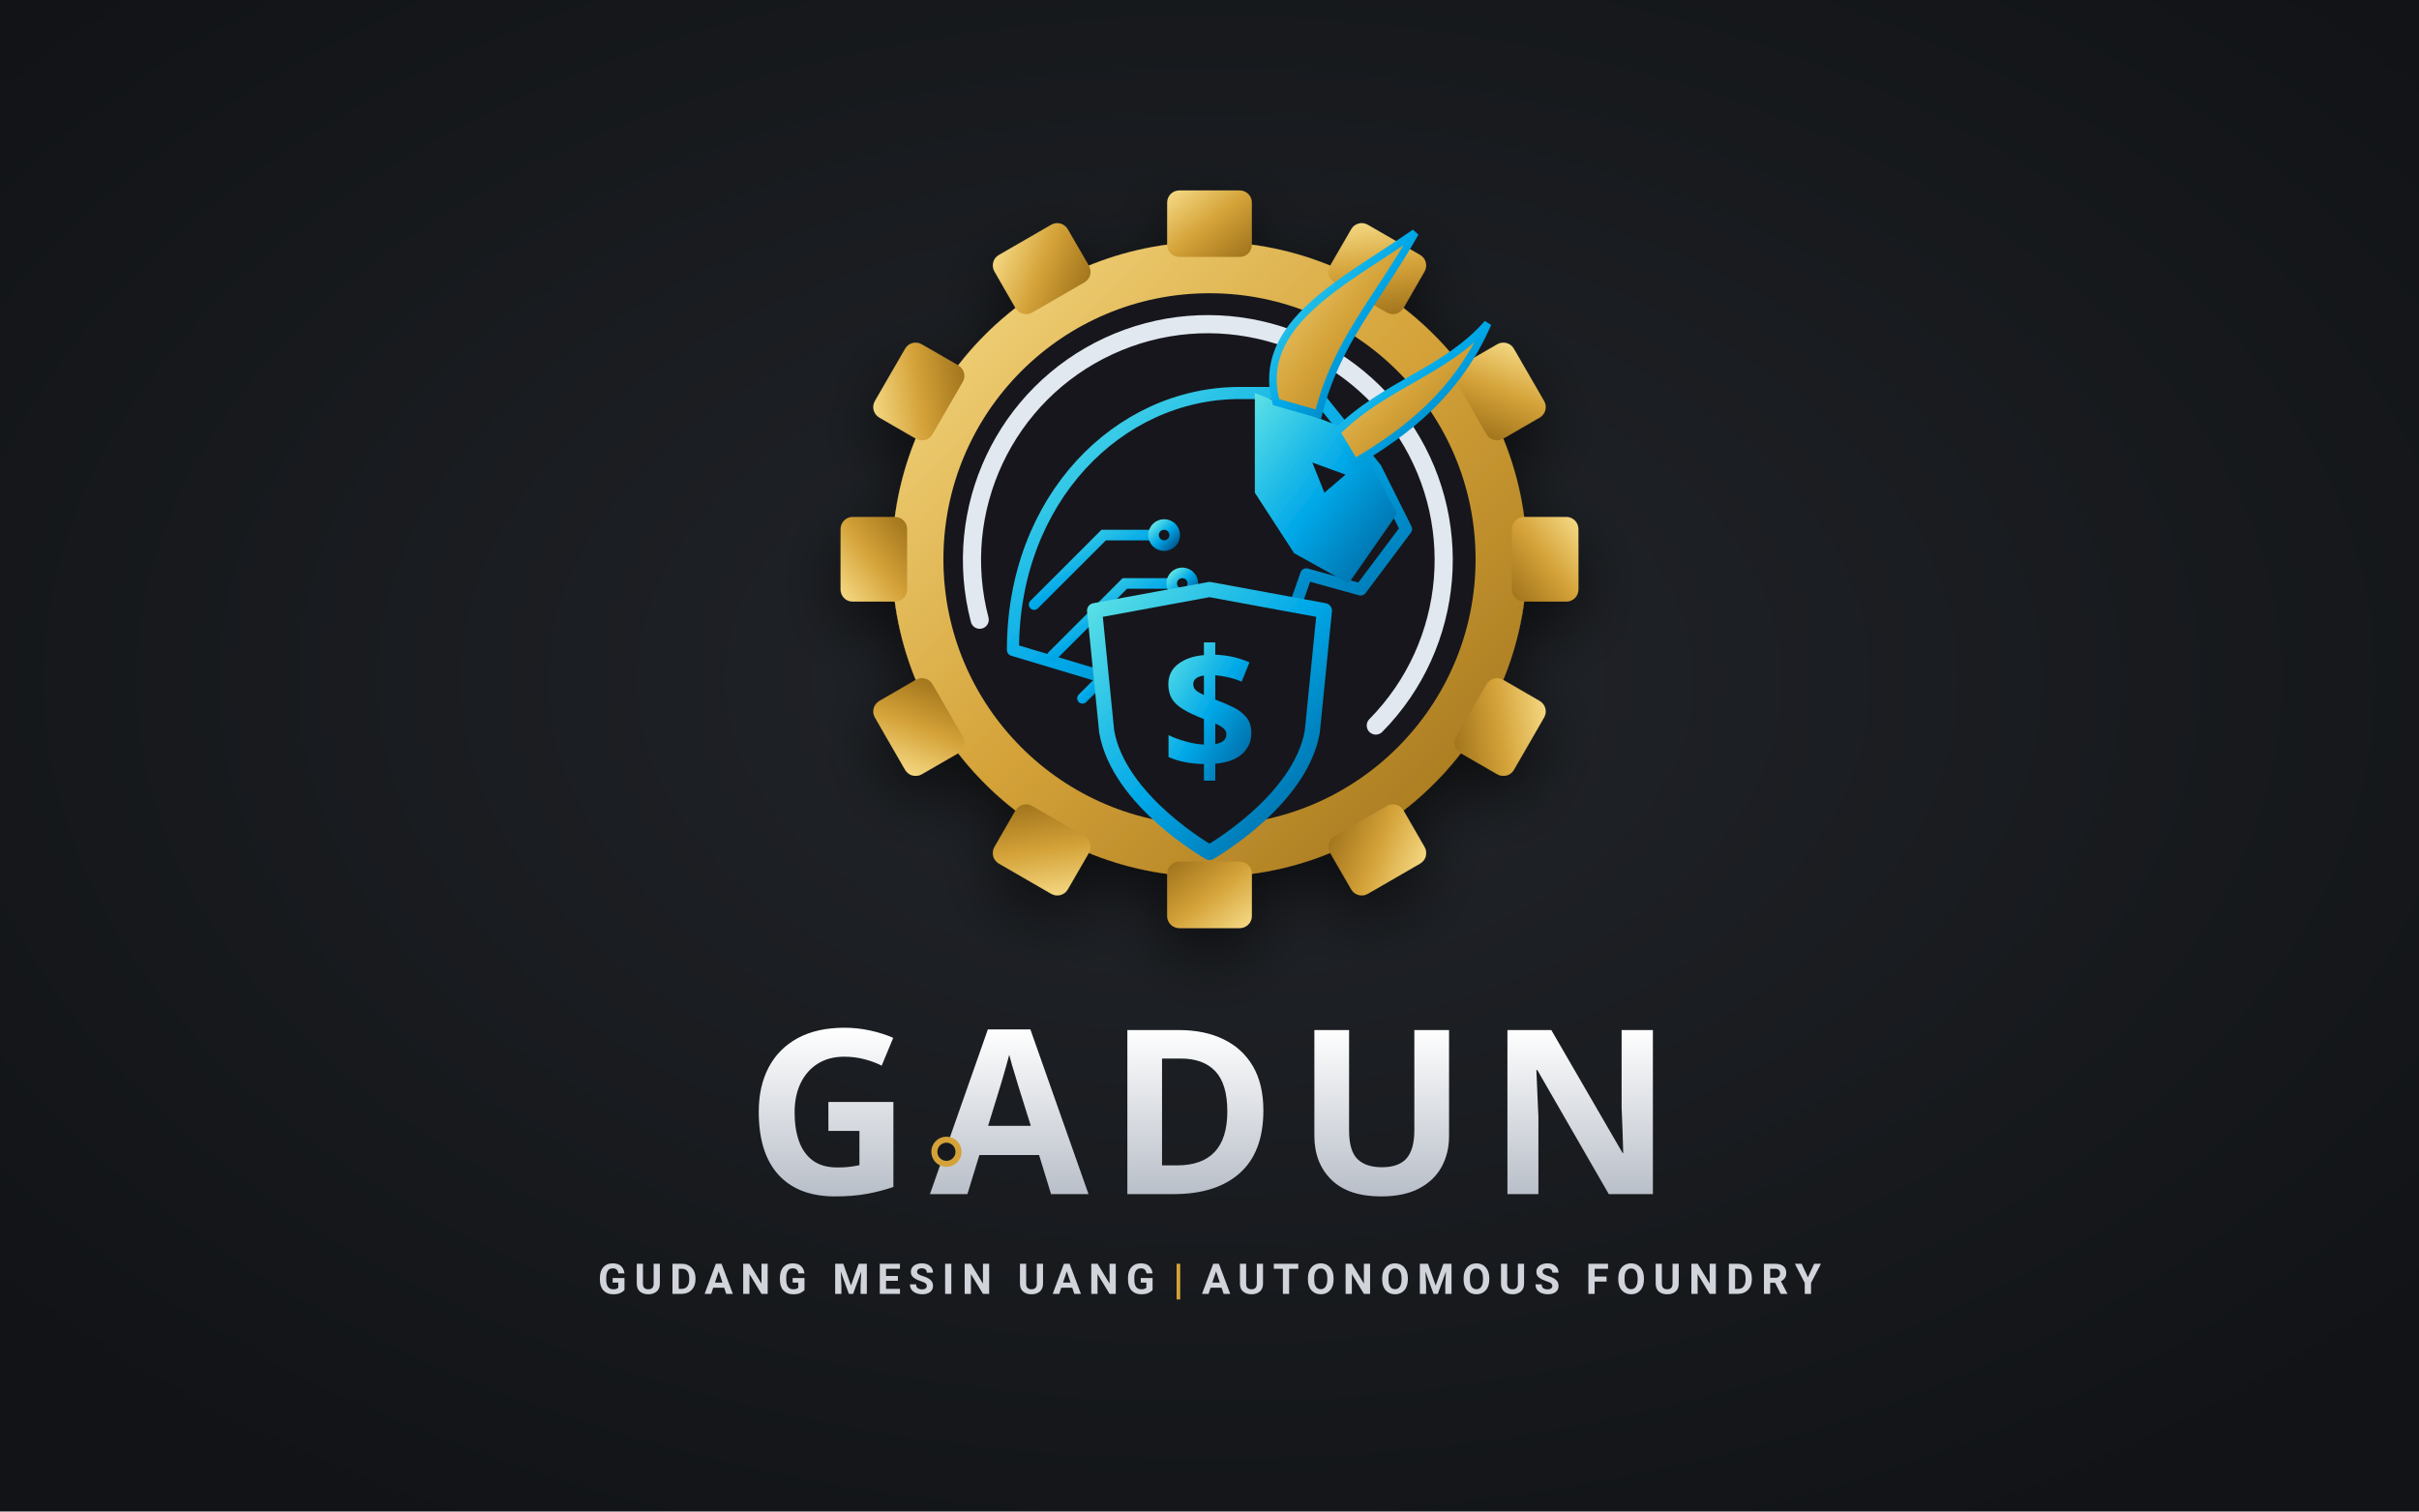
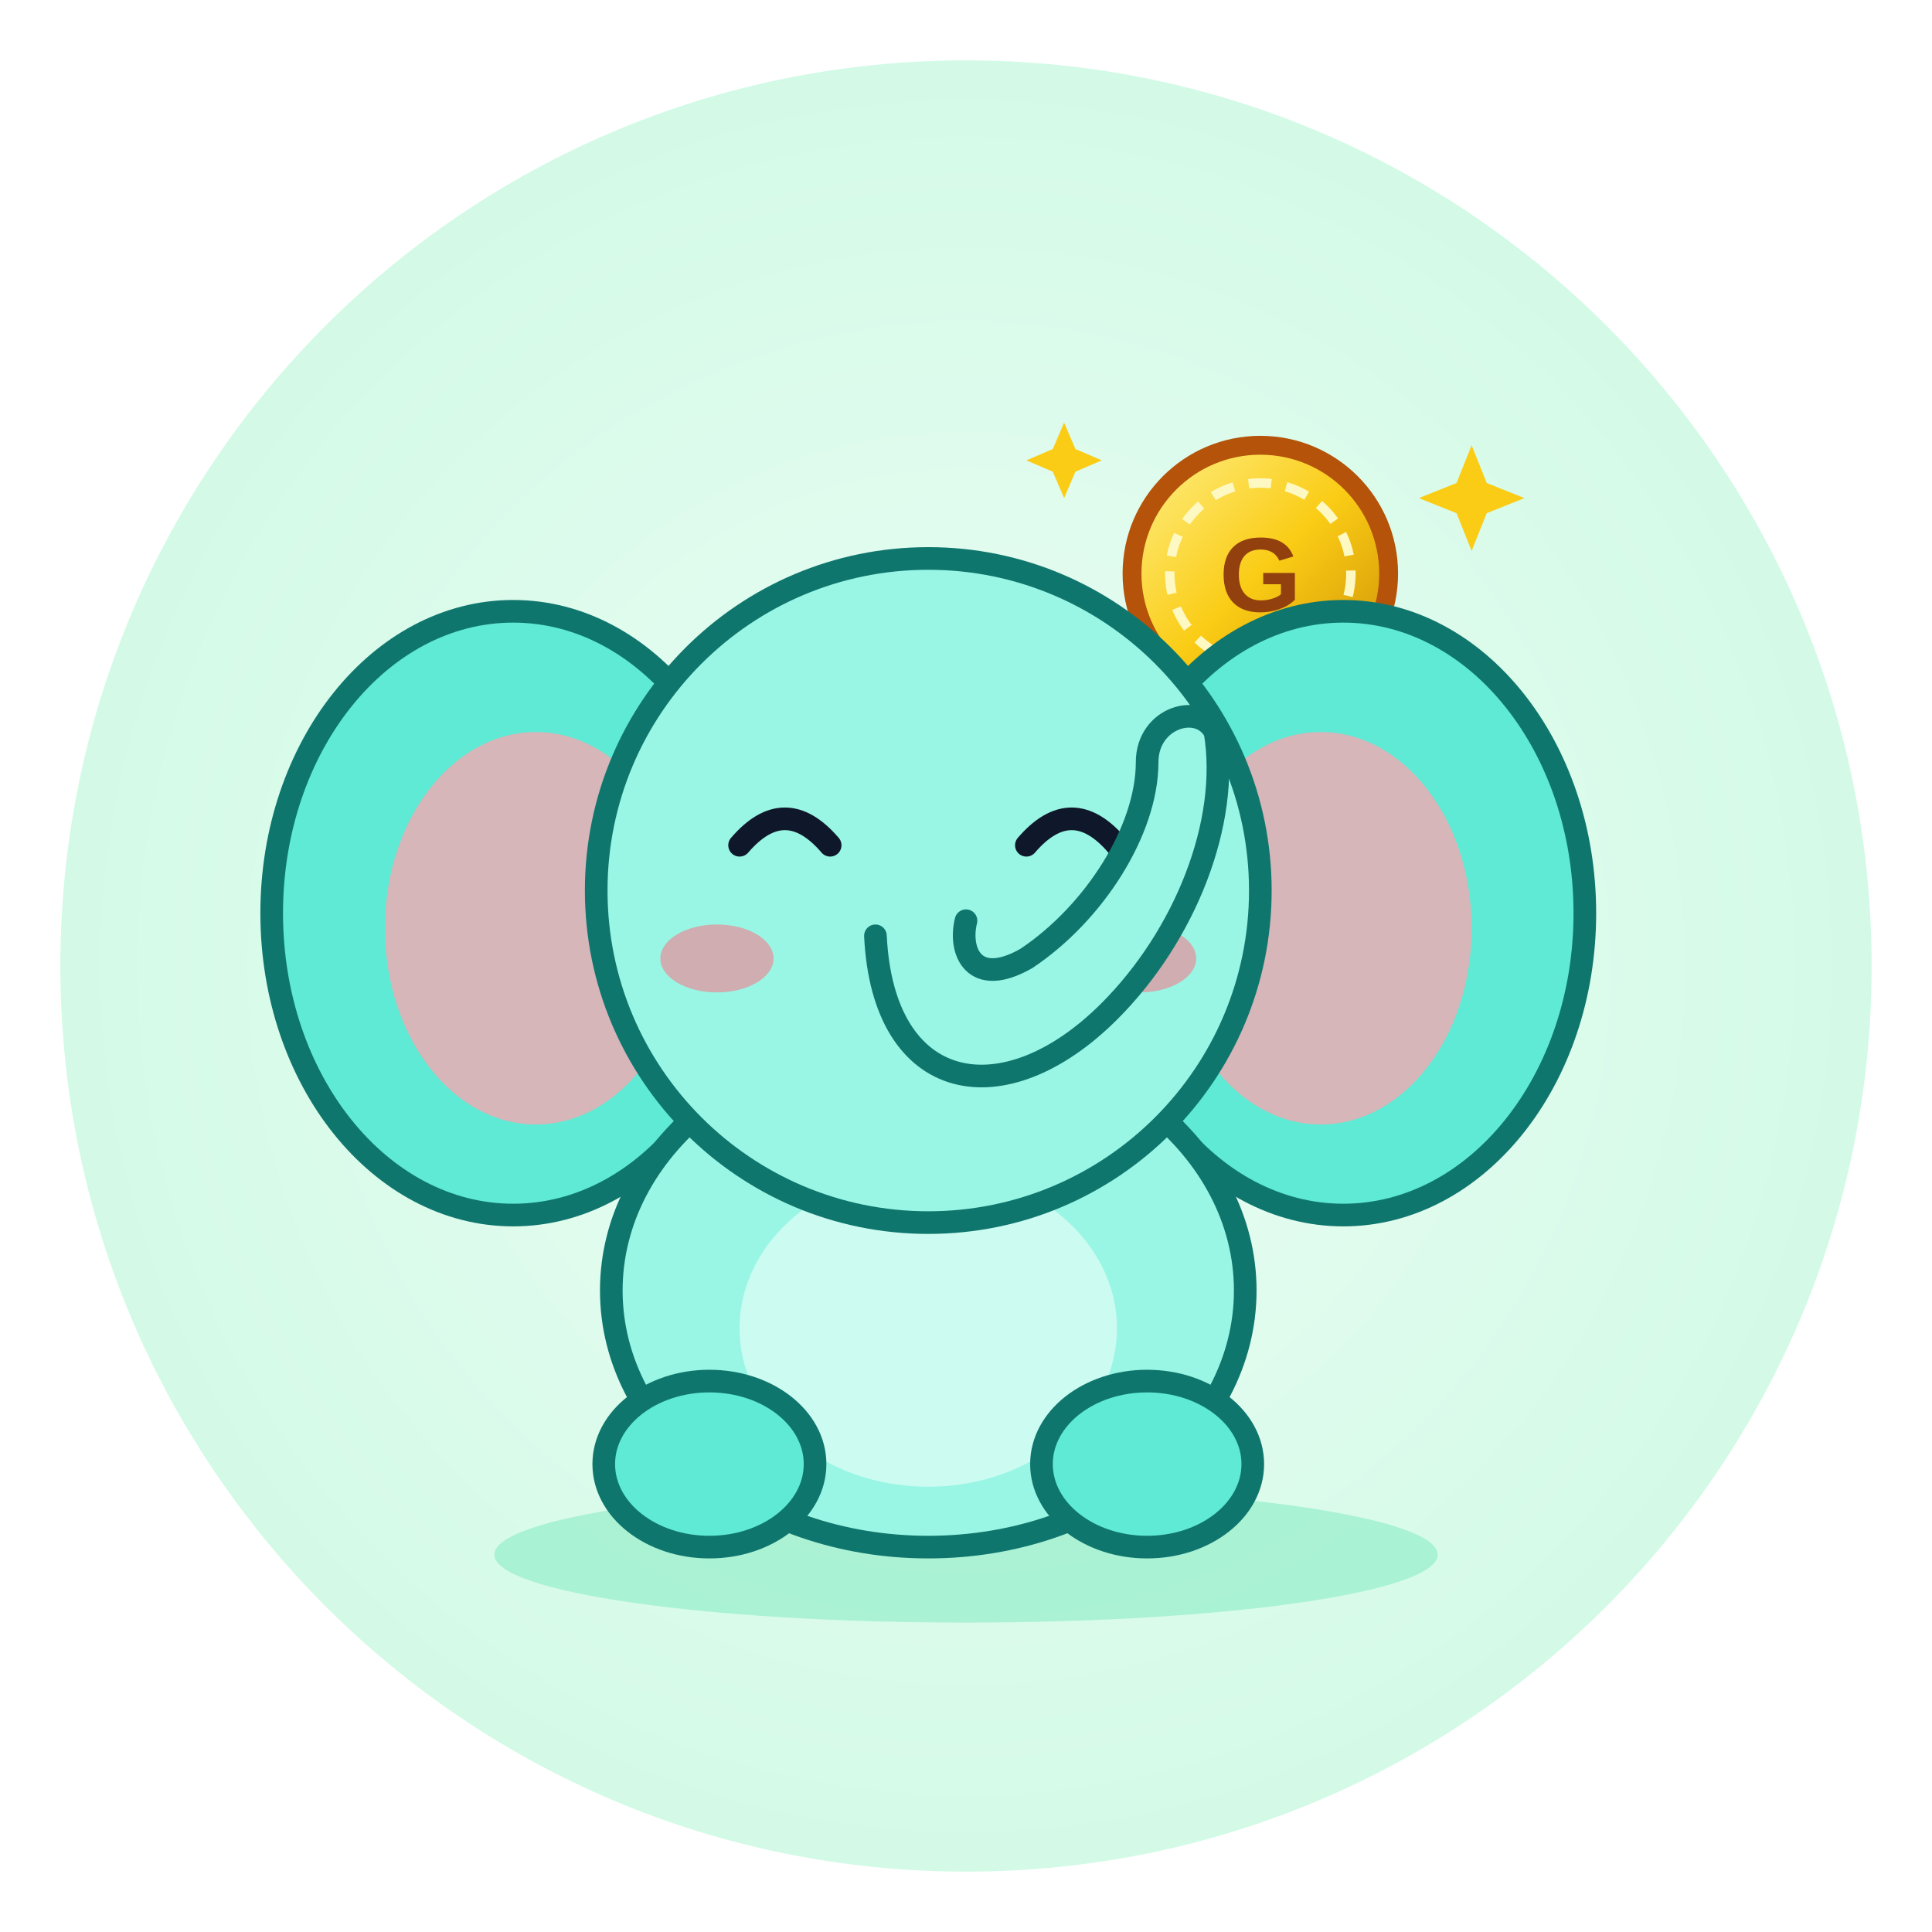
- <svg xmlns="http://www.w3.org/2000/svg" viewBox="0 0 800 500" width="100%" height="100%">
+ <svg xmlns="http://www.w3.org/2000/svg" viewBox="0 0 512 512" width="512" height="512" role="img" aria-label="Gajah Imut dengan Koin Emas SVG">
  <defs>
-     <radialGradient id="bg-grad" cx="50%" cy="45%" r="65%">
-       <stop offset="0%" stop-color="#22252a" />
-       <stop offset="100%" stop-color="#111316" />
+     <radialGradient id="mintBg" cx="50%" cy="50%" r="55%">
+       <stop offset="0%" stop-color="#ECFDF5" />
+       <stop offset="100%" stop-color="#D1FAE5" />
    </radialGradient>
-     <linearGradient id="gold-grad" x1="0%" y1="0%" x2="100%" y2="100%">
-       <stop offset="0%" stop-color="#f7dc88" />
-       <stop offset="50%" stop-color="#d4a238" />
-       <stop offset="100%" stop-color="#9e711b" />
+     <linearGradient id="coinGrad" x1="0%" y1="0%" x2="100%" y2="100%">
+       <stop offset="0%" stop-color="#FEF08A" />
+       <stop offset="50%" stop-color="#FACC15" />
+       <stop offset="100%" stop-color="#CA8A04" />
    </linearGradient>
-     <linearGradient id="cyan-grad" x1="0%" y1="0%" x2="100%" y2="100%">
-       <stop offset="0%" stop-color="#5ce1e6" />
-       <stop offset="50%" stop-color="#00a8e8" />
-       <stop offset="100%" stop-color="#005f99" />
-     </linearGradient>
-     <linearGradient id="silver-grad" x1="0%" y1="0%" x2="0%" y2="100%">
-       <stop offset="0%" stop-color="#ffffff" />
-       <stop offset="100%" stop-color="#b8bec8" />
-     </linearGradient>
-     <filter id="drop-shadow" x="-20%" y="-20%" width="140%" height="140%">
-       <feDropShadow dx="0" dy="8" stdDeviation="10" flood-color="#000000" flood-opacity="0.6" />
-     </filter>
  </defs>
-   <rect width="800" height="500" fill="url(#bg-grad)" />
-   <g transform="translate(400, 185)" filter="url(#drop-shadow)">
-     <g fill="url(#gold-grad)">
-       <circle cx="0" cy="0" r="105" />
-       <g id="gear-teeth">
-         <rect x="-14" y="-122" width="28" height="22" rx="4" />
-         <rect x="-14" y="-122" width="28" height="22" rx="4" transform="rotate(30)" />
-         <rect x="-14" y="-122" width="28" height="22" rx="4" transform="rotate(60)" />
-         <rect x="-14" y="-122" width="28" height="22" rx="4" transform="rotate(90)" />
-         <rect x="-14" y="-122" width="28" height="22" rx="4" transform="rotate(120)" />
-         <rect x="-14" y="-122" width="28" height="22" rx="4" transform="rotate(150)" />
-         <rect x="-14" y="-122" width="28" height="22" rx="4" transform="rotate(180)" />
-         <rect x="-14" y="-122" width="28" height="22" rx="4" transform="rotate(210)" />
-         <rect x="-14" y="-122" width="28" height="22" rx="4" transform="rotate(240)" />
-         <rect x="-14" y="-122" width="28" height="22" rx="4" transform="rotate(270)" />
-         <rect x="-14" y="-122" width="28" height="22" rx="4" transform="rotate(300)" />
-         <rect x="-14" y="-122" width="28" height="22" rx="4" transform="rotate(330)" />
-       </g>
-     </g>
-     <circle cx="0" cy="0" r="88" fill="#17191d" />
-     <path d="M -76 20 A 78 78 0 1 1 55 55" fill="none" stroke="#e2e8f0" stroke-width="6" stroke-linecap="round" />
-     <g>
-       <path d="M -65 30 C -65 -20, -30 -55, 10 -55 L 35 -55 L 55 -30 L 65 -10 L 50 10 L 32 5 L 25 25 L -15 45 Z" fill="#17191d" stroke="url(#cyan-grad)" stroke-width="4" stroke-linejoin="round" />
-       <path d="M 15 -55 L 48 -42 L 62 -15 L 46 8 L 28 -2 L 15 -22 Z" fill="url(#cyan-grad)" />
-       <polygon points="34,-32 45,-28 38,-22" fill="#17191d" />
-       <g stroke="url(#cyan-grad)" stroke-width="3.5" fill="none" stroke-linecap="round">
-         <path d="M -58 15 L -35 -8 L -18 -8" />
-         <circle cx="-15" cy="-8" r="3.5" fill="#17191d" />
-         <path d="M -52 32 L -28 8 L -12 8" />
-         <circle cx="-9" cy="8" r="3.5" fill="#17191d" />
-         <path d="M -42 46 L -22 26" />
-         <circle cx="-20" cy="24" r="3.5" fill="#17191d" />
-       </g>
-       <path d="M 22 -52 C 15 -78, 45 -92, 68 -108 C 55 -85, 42 -72, 36 -48 Z" fill="url(#gold-grad)" stroke="url(#cyan-grad)" stroke-width="2.5" />
-       <path d="M 42 -42 C 58 -58, 78 -62, 92 -78 C 82 -55, 65 -42, 48 -32 Z" fill="url(#gold-grad)" stroke="url(#cyan-grad)" stroke-width="2.5" />
-     </g>
-     <g transform="translate(0, 32)">
-       <path d="M -38 -15 L 0 -22 L 38 -15 L 34 25 C 30 48, 0 65, 0 65 C 0 65, -30 48, -34 25 Z" fill="#17191d" stroke="url(#cyan-grad)" stroke-width="5" stroke-linejoin="round" />
-       <text x="0" y="38" text-anchor="middle" font-family="'Arial Black', Impact, sans-serif" font-size="56" font-weight="900" fill="url(#cyan-grad)">
-         $
-       </text>
-     </g>
+   <circle cx="256" cy="256" r="240" fill="url(#mintBg)" />
+   <ellipse cx="256" cy="412" rx="125" ry="18" fill="#6EE7B7" opacity="0.45" />
+   <g transform="translate(334, 152)">
+     <circle cx="0" cy="0" r="34" fill="url(#coinGrad)" stroke="#B45309" stroke-width="5" />
+     <circle cx="0" cy="0" r="24" fill="none" stroke="#FEF9C3" stroke-width="2.5" stroke-dasharray="6 4" />
+     <text x="0" y="10" text-anchor="middle" font-family="'Segoe UI', Arial, sans-serif" font-size="28" font-weight="900" fill="#92400E">G</text>
  </g>
-   <g text-anchor="middle">
-     <text x="400" y="395" font-family="'Montserrat', 'Segoe UI', 'Arial Black', sans-serif" font-size="76" font-weight="900" letter-spacing="6" fill="url(#silver-grad)">
-       GADUN
-     </text>
-     <circle cx="313" cy="381" r="4" fill="#17191d" stroke="#d4a238" stroke-width="2" />
-     <text x="400" y="428" font-family="'Montserrat', 'Segoe UI', Roboto, sans-serif" font-size="14" font-weight="700" letter-spacing="2.5" fill="#d1d5db">
-       GUDANG MESIN UANG <tspan fill="#d4a238">|</tspan> AUTONOMOUS FOUNDRY
-     </text>
+   <g fill="#FACC15">
+     <polygon points="390,118 394,128 404,132 394,136 390,146 386,136 376,132 386,128" />
+     <polygon points="282,112 285,119 292,122 285,125 282,132 279,125 272,122 279,119" />
  </g>
+   <ellipse cx="136" cy="242" rx="64" ry="80" fill="#5EEAD4" stroke="#0F766E" stroke-width="6" />
+   <ellipse cx="142" cy="246" rx="40" ry="52" fill="#FDA4AF" opacity="0.75" />
+   <ellipse cx="356" cy="242" rx="64" ry="80" fill="#5EEAD4" stroke="#0F766E" stroke-width="6" />
+   <ellipse cx="350" cy="246" rx="40" ry="52" fill="#FDA4AF" opacity="0.75" />
+   <ellipse cx="246" cy="342" rx="84" ry="68" fill="#99F6E4" stroke="#0F766E" stroke-width="6" />
+   <ellipse cx="246" cy="352" rx="50" ry="42" fill="#CCFBF1" />
+   <ellipse cx="188" cy="388" rx="28" ry="22" fill="#5EEAD4" stroke="#0F766E" stroke-width="6" />
+   <ellipse cx="304" cy="388" rx="28" ry="22" fill="#5EEAD4" stroke="#0F766E" stroke-width="6" />
+   <circle cx="246" cy="236" r="88" fill="#99F6E4" stroke="#0F766E" stroke-width="6" />
+   <ellipse cx="190" cy="254" rx="15" ry="9" fill="#FB7185" opacity="0.55" />
+   <ellipse cx="302" cy="254" rx="15" ry="9" fill="#FB7185" opacity="0.55" />
+   <path d="M 196 224 Q 208 210 220 224" fill="none" stroke="#0F172A" stroke-width="6" stroke-linecap="round" />
+   <path d="M 272 224 Q 284 210 296 224" fill="none" stroke="#0F172A" stroke-width="6" stroke-linecap="round" />
+   <path d="M 232 248 C 234 290, 266 296, 294 268 C 314 248, 326 218, 322 194 C 318 186, 304 190, 304 202 C 304 220, 290 242, 272 254 C 258 262, 254 252, 256 244" fill="#99F6E4" stroke="#0F766E" stroke-width="6" stroke-linecap="round" stroke-linejoin="round" />
</svg>
